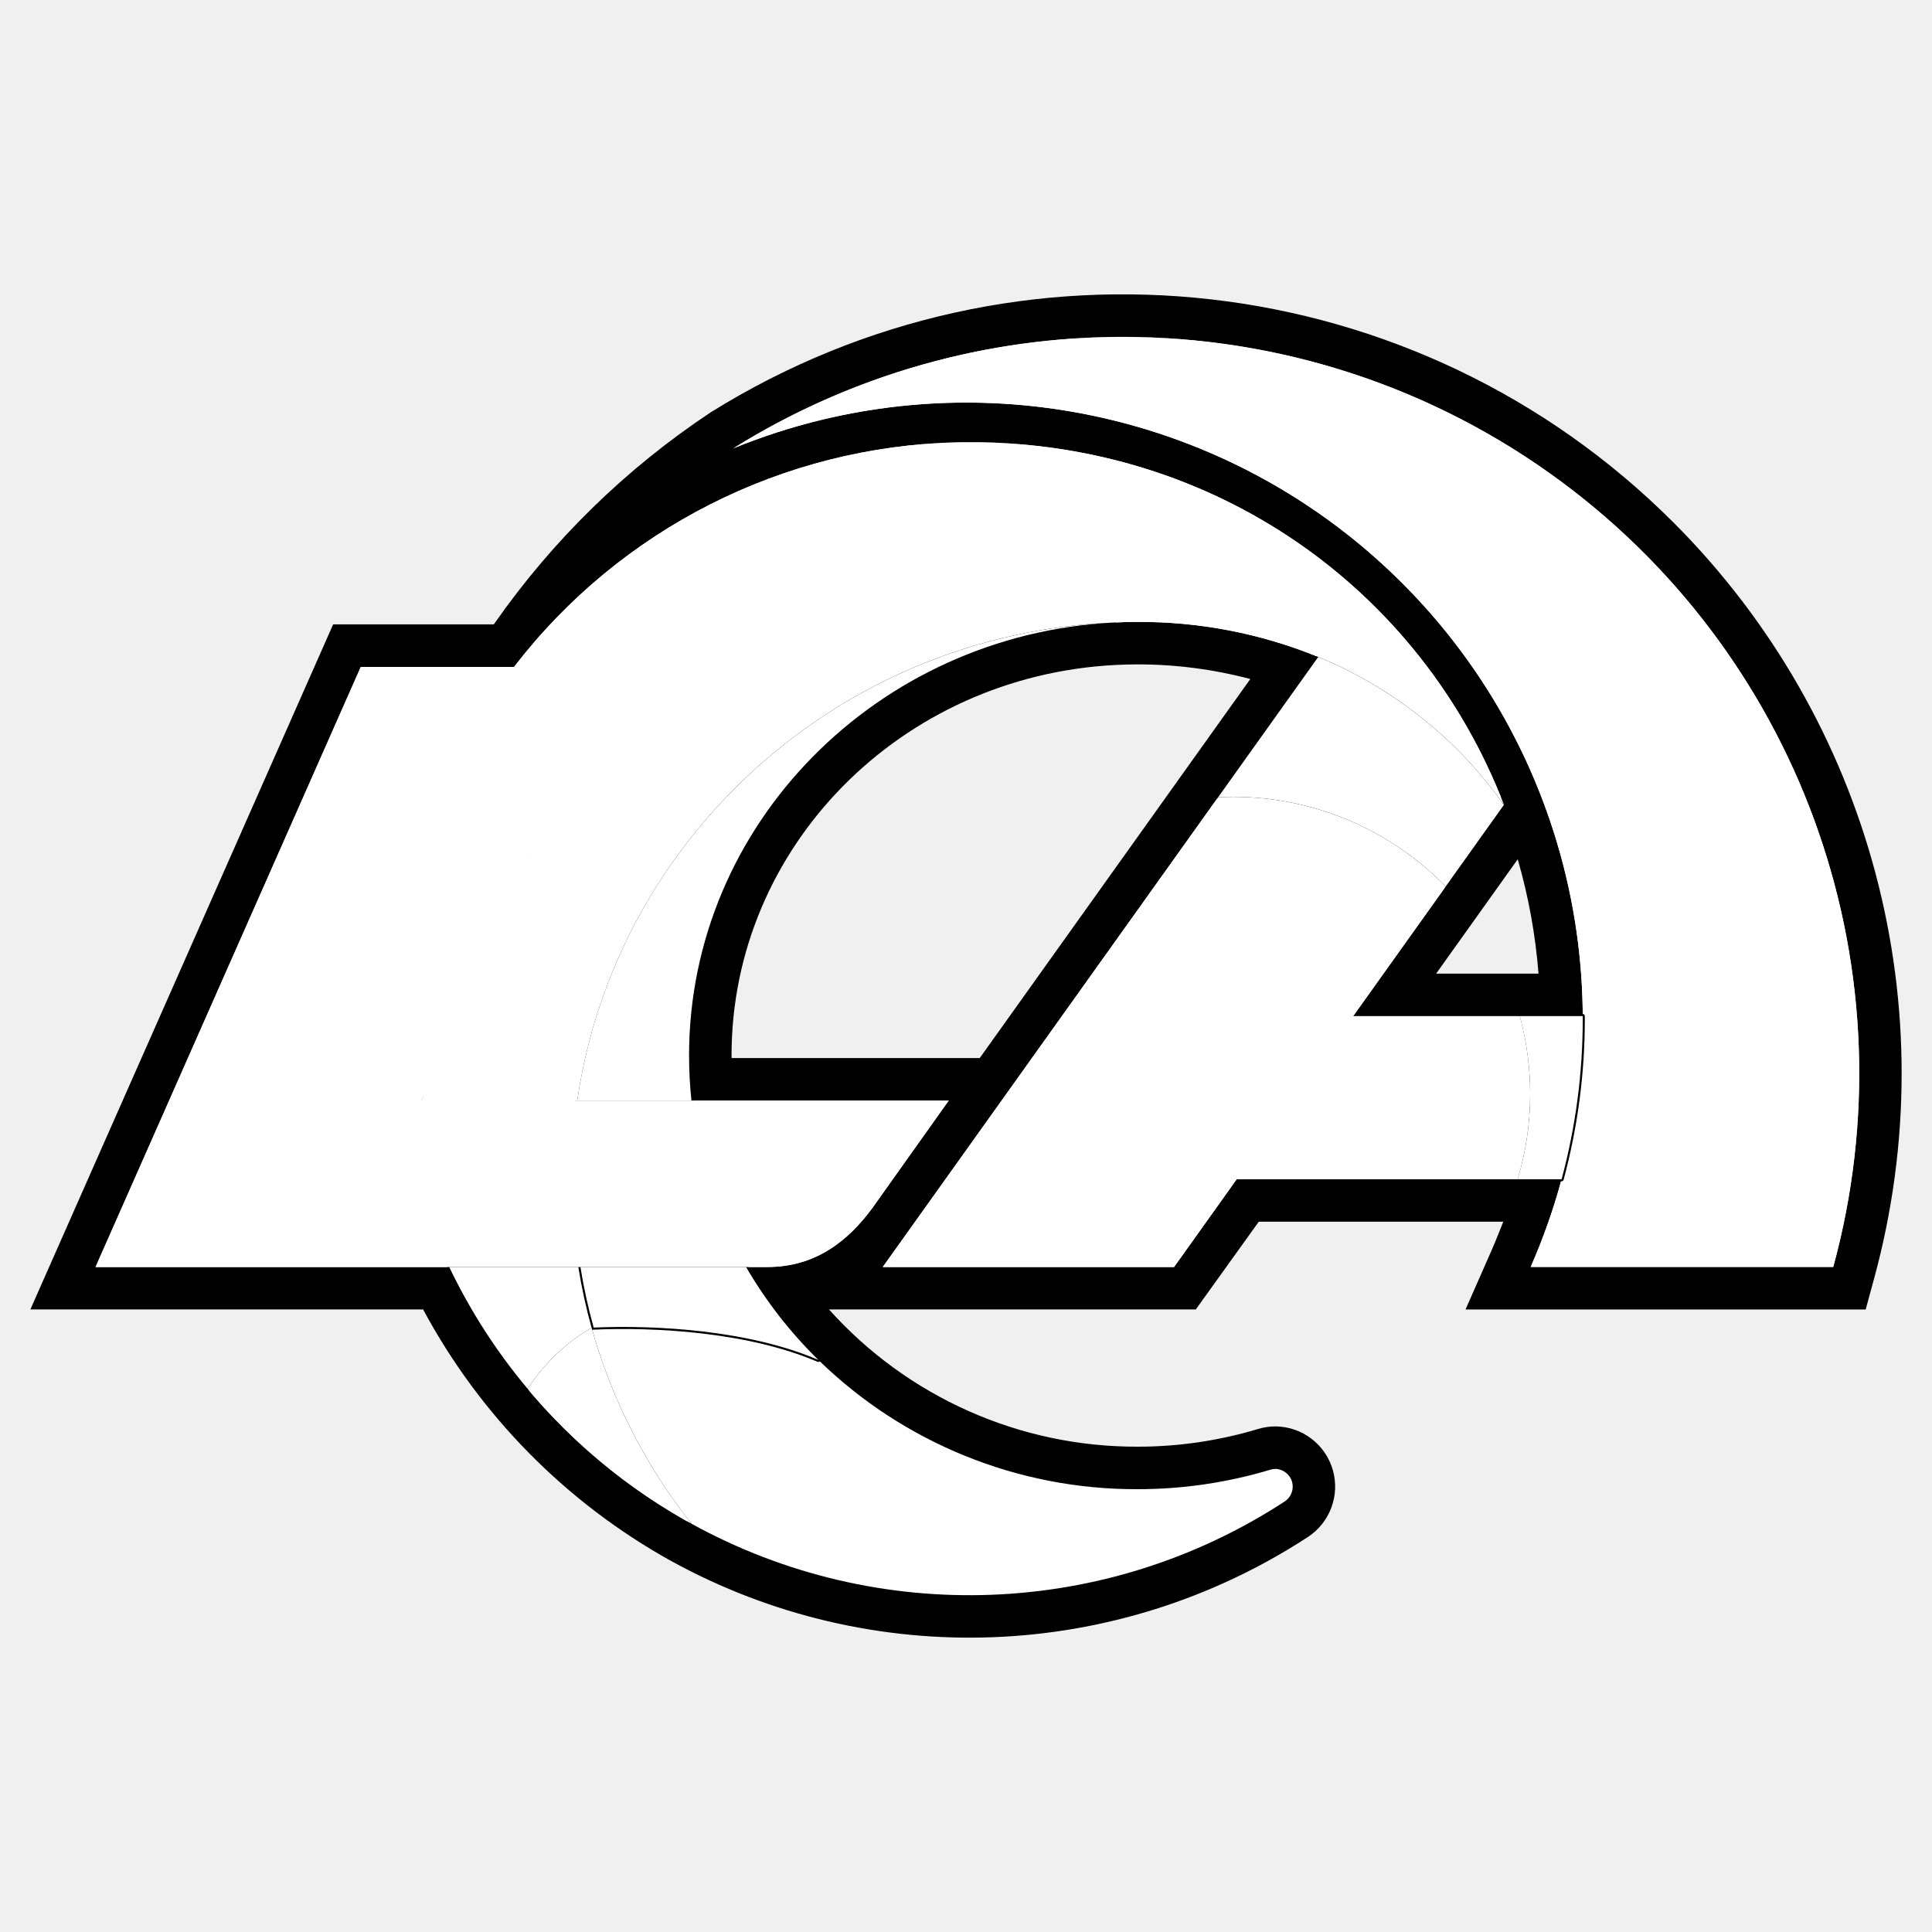
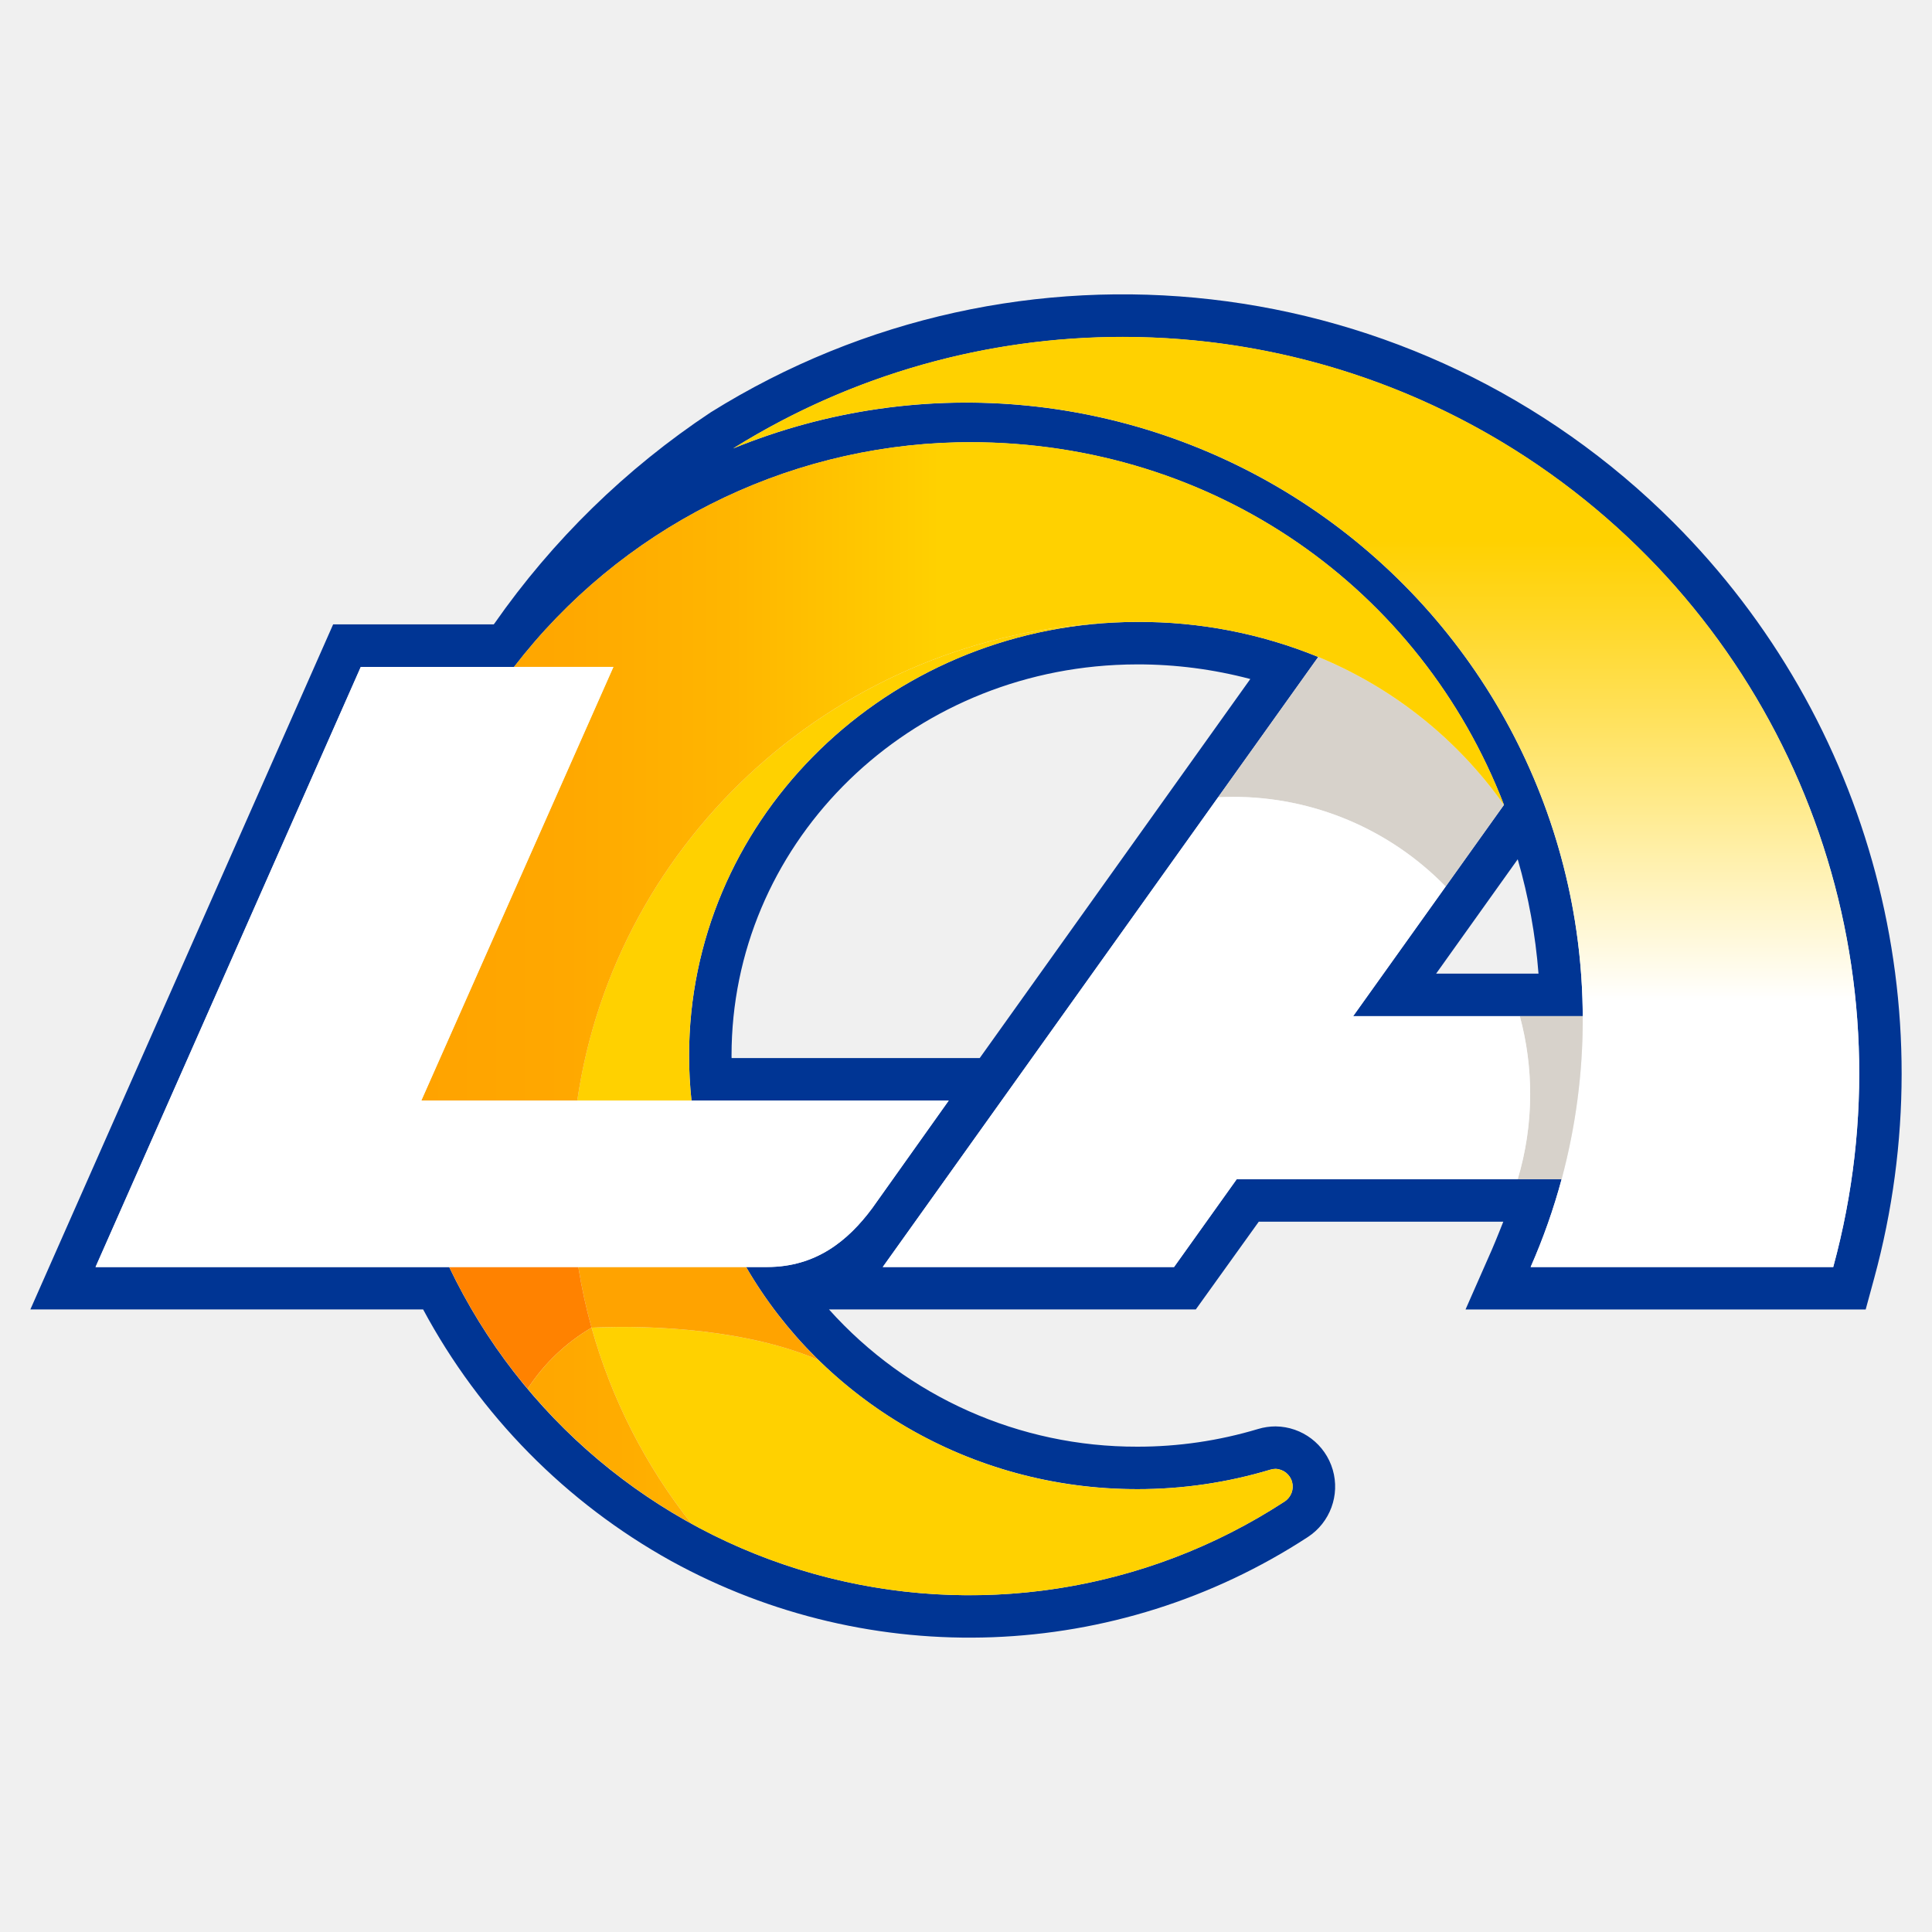
<svg xmlns="http://www.w3.org/2000/svg" xmlns:xlink="http://www.w3.org/1999/xlink" version="1.1" id="Camada_1" x="0px" y="0px" viewBox="0 0 700 700" style="enable-background:new 0 0 700 700;" xml:space="preserve">
  <style type="text/css">
- 	.st0{clip-path:url(#SVGID_00000178205164150351572040000004190597902073591470_);fill:#000000;}
+ 	.st0{clip-path:url(#SVGID_00000178205164150351572040000004190597902073591470_);fill:#003594;}
	
- 		.st1{clip-path:url(#SVGID_00000117666194358701849580000001239516005366997153_);fill:#000000;}
- 	.st2{clip-path:url(#SVGID_00000019661509947651512180000013341419320527228817_);fill:#FFFFFF;stroke:#000000;stroke-width:1.5px;paint-order:stroke;stroke-linejoin:round;vector-effect:non-scaling-stroke;}
- 	.st3{clip-path:url(#SVGID_00000019661509947651512180000013341419320527228817_);fill:#FFFFFF;stroke:#000000;stroke-width:1.5px;paint-order:stroke;stroke-linejoin:round;vector-effect:non-scaling-stroke;}
- 	.st4{clip-path:url(#SVGID_00000019661509947651512180000013341419320527228817_);fill:#FFFFFF;stroke:#000000;stroke-width:1.5px;paint-order:stroke;stroke-linejoin:round;vector-effect:non-scaling-stroke;}
- 	.st5{clip-path:url(#SVGID_00000019661509947651512180000013341419320527228817_);fill:#FFFFFF;stroke:#000000;stroke-width:1.5px;paint-order:stroke;stroke-linejoin:round;vector-effect:non-scaling-stroke;}
+ 		.st1{clip-path:url(#SVGID_00000117666194358701849580000001239516005366997153_);fill:url(#SVGID_00000103240744203414797540000009066277786295910536_);}
+ 	.st2{clip-path:url(#SVGID_00000019661509947651512180000013341419320527228817_);fill:#D7D2CB;}
+ 	.st3{clip-path:url(#SVGID_00000019661509947651512180000013341419320527228817_);fill:#FFD100;}
+ 	.st4{clip-path:url(#SVGID_00000019661509947651512180000013341419320527228817_);fill:#FFA300;}
+ 	.st5{clip-path:url(#SVGID_00000019661509947651512180000013341419320527228817_);fill:#FF8200;}
	
- 		.st6{clip-path:url(#SVGID_00000054223474630637028530000006305825818355876753_);fill:#000000;}
+ 		.st6{clip-path:url(#SVGID_00000054223474630637028530000006305825818355876753_);fill:url(#SVGID_00000038384975688827194370000004762379303540106914_);}
	.st7{clip-path:url(#SVGID_00000167397512395364086590000001834892804697161357_);fill:#FFFFFF;}
</style>
  <g>
    <defs>
      <rect id="SVGID_1_" width="700" height="700" />
    </defs>
    <clipPath id="SVGID_00000168097723476766118720000001748276880458257325_">
      <use xlink:href="#SVGID_1_" style="overflow:visible;" />
    </clipPath>
-     <path style="clip-path:url(#SVGID_00000168097723476766118720000001748276880458257325_);fill:#000000;" d="M606.33,189.31   c-92.82-92.85-237.44-109.4-348.83-39.91c-30.71,20.37-57.31,46.35-78.4,76.57c-0.07,0.09-0.15,0.17-0.23,0.26H120.7L11,474.44   h142.31c20.58,38.36,51.76,70,89.83,91.12c72.61,39.96,161.34,36.62,230.74-8.68c8.03-5.26,11.68-15.15,9-24.36   c-2.69-9.22-11.08-15.59-20.68-15.71c-2.17,0-4.33,0.32-6.41,0.95c-14.18,4.26-28.92,6.42-43.73,6.4   c-42.62,0.1-83.25-17.99-111.7-49.72h132.9l22.82-31.8l88.59,0.01c0,0-2.7,6.85-4.17,10.21l-9.51,21.59h144.98l3.09-11.35   C705.69,365.4,677.93,260.92,606.33,189.31 M664.21,459.06H554.58c4.54-10.3,8.3-20.93,11.23-31.81H448.08l-22.7,31.81H319.84   l157.78-221.03l-0.02-0.01c-20.8-8.5-43.07-12.81-65.53-12.68c-2.87,0-5.72,0.07-8.54,0.22c-85.6,4.31-153.86,73.03-153.86,156.88   c0,5.45,0.29,10.89,0.87,16.31h93.21l-27.76,39.05c-8.76,11.78-20.37,21.26-38.06,21.26h-7.6c27.83,47.99,80.94,80.48,141.75,80.48   c16.31,0.02,32.54-2.36,48.16-7.05c0.64-0.2,1.3-0.3,1.96-0.3c2.8,0.12,5.2,2.02,5.94,4.72c0.74,2.7-0.34,5.57-2.68,7.1   c-50.43,32.93-112.63,42.48-170.62,26.21c-57.99-16.27-106.14-56.78-132.09-111.14H34.62l96.1-217.42h55.52   c38.47-49.99,97.48-79.9,160.54-81.38c1.51-0.03,3.04-0.05,4.55-0.05c88.87,0,163.4,53.18,193.58,131.4l-54.64,76.55h83.19   c-0.34-74.22-37.53-143.42-99.24-184.66c-61.71-41.24-139.88-49.12-208.58-21.04c93.16-58.07,212.37-53.16,300.44,12.38   C654.14,240.37,693.08,353.15,664.21,459.06 M354.97,383.36h-89.9c0-0.3-0.02-0.61-0.02-0.92c0-75.42,61.16-137.58,139.26-141.52   c2.6-0.13,5.21-0.2,7.76-0.2c13.82-0.02,27.58,1.77,40.94,5.3L354.97,383.36z M549.9,311.33c3.91,13.52,6.44,27.4,7.53,41.43   h-37.09L549.9,311.33z" />
+     <path style="clip-path:url(#SVGID_00000168097723476766118720000001748276880458257325_);fill:#003594;" d="M606.33,189.31   c-92.82-92.85-237.44-109.4-348.83-39.91c-30.71,20.37-57.31,46.35-78.4,76.57c-0.07,0.09-0.15,0.17-0.23,0.26H120.7L11,474.44   h142.31c20.58,38.36,51.76,70,89.83,91.12c72.61,39.96,161.34,36.62,230.74-8.68c8.03-5.26,11.68-15.15,9-24.36   c-2.69-9.22-11.08-15.59-20.68-15.71c-2.17,0-4.33,0.32-6.41,0.95c-14.18,4.26-28.92,6.42-43.73,6.4   c-42.62,0.1-83.25-17.99-111.7-49.72h132.9l22.82-31.8l88.59,0.01c0,0-2.7,6.85-4.17,10.21l-9.51,21.59h144.98l3.09-11.35   C705.69,365.4,677.93,260.92,606.33,189.31 M664.21,459.06H554.58c4.54-10.3,8.3-20.93,11.23-31.81H448.08l-22.7,31.81H319.84   l157.78-221.03l-0.02-0.01c-20.8-8.5-43.07-12.81-65.53-12.68c-2.87,0-5.72,0.07-8.54,0.22c-85.6,4.31-153.86,73.03-153.86,156.88   c0,5.45,0.29,10.89,0.87,16.31h93.21l-27.76,39.05c-8.76,11.78-20.37,21.26-38.06,21.26h-7.6c27.83,47.99,80.94,80.48,141.75,80.48   c16.31,0.02,32.54-2.36,48.16-7.05c0.64-0.2,1.3-0.3,1.96-0.3c2.8,0.12,5.2,2.02,5.94,4.72c0.74,2.7-0.34,5.57-2.68,7.1   c-50.43,32.93-112.63,42.48-170.62,26.21c-57.99-16.27-106.14-56.78-132.09-111.14H34.62l96.1-217.42h55.52   c38.47-49.99,97.48-79.9,160.54-81.38c1.51-0.03,3.04-0.05,4.55-0.05c88.87,0,163.4,53.18,193.58,131.4l-54.64,76.55h83.19   c-0.34-74.22-37.53-143.42-99.24-184.66c-61.71-41.24-139.88-49.12-208.58-21.04c93.16-58.07,212.37-53.16,300.44,12.38   C654.14,240.37,693.08,353.15,664.21,459.06 M354.97,383.36h-89.9c0-0.3-0.02-0.61-0.02-0.92c0-75.42,61.16-137.58,139.26-141.52   c2.6-0.13,5.21-0.2,7.76-0.2c13.82-0.02,27.58,1.77,40.94,5.3L354.97,383.36z M549.9,311.33c3.91,13.52,6.44,27.4,7.53,41.43   h-37.09L549.9,311.33z" />
  </g>
  <g>
    <defs>
      <path id="SVGID_00000121958463831303533380000012106586437920757178_" d="M265.64,162.46c84.25-34.44,180.96-14.31,244.47,50.89    c63.51,65.19,81.1,162.4,44.47,245.72h109.64c28.9-105.92-10.04-218.72-98.11-284.26c-47.1-35.05-103.13-52.76-159.3-52.76    C357.94,122.03,308.98,135.43,265.64,162.46" />
    </defs>
    <clipPath id="SVGID_00000057142789260956965060000015320218891117550478_">
      <use xlink:href="#SVGID_00000121958463831303533380000012106586437920757178_" style="overflow:visible;" />
    </clipPath>
    <linearGradient id="SVGID_00000131342987146310844040000004754383447639867064_" gradientUnits="userSpaceOnUse" x1="-1.014164e-05" y1="699.976" x2="1" y2="699.976" gradientTransform="matrix(0 337.0232 -407.9948 0 286065.969 122.0384)">
-       <stop offset="0" style="stop-color:#FFFFFF" />
-       <stop offset="0.217" style="stop-color:#FFFFFF" />
-       <stop offset="0.296" style="stop-color:#FFFFFF" />
-       <stop offset="0.474" style="stop-color:#FFFFFF" />
+       <stop offset="0" style="stop-color:#FFD100" />
+       <stop offset="0.217" style="stop-color:#FFD100" />
+       <stop offset="0.296" style="stop-color:#FFD724" />
+       <stop offset="0.474" style="stop-color:#FFE87F" />
      <stop offset="0.707" style="stop-color:#FFFFFF" />
      <stop offset="1" style="stop-color:#FFFFFF" />
    </linearGradient>
-     <rect x="265.64" y="122.03" style="clip-path:url(#SVGID_00000057142789260956965060000015320218891117550478_);fill:#FFFFFF;stroke:#000000;stroke-width:1.5px;paint-order:stroke;stroke-linejoin:round;vector-effect:non-scaling-stroke;" width="427.47" height="337.03" />
+     <rect x="265.64" y="122.03" style="clip-path:url(#SVGID_00000057142789260956965060000015320218891117550478_);fill:url(#SVGID_00000131342987146310844040000004754383447639867064_);" width="427.47" height="337.03" />
  </g>
  <g>
    <defs>
      <rect id="SVGID_00000039114345265724125620000003846642754220126389_" width="700" height="700" />
    </defs>
    <clipPath id="SVGID_00000163769294591760957140000012014893631034152320_">
      <use xlink:href="#SVGID_00000039114345265724125620000003846642754220126389_" style="overflow:visible;" />
    </clipPath>
-     <path style="clip-path:url(#SVGID_00000163769294591760957140000012014893631034152320_);fill:#FFFFFF;stroke:#000000;stroke-width:1.5px;paint-order:stroke;stroke-linejoin:round;vector-effect:non-scaling-stroke;" d="M544.89,291.63   l-21.1,29.57c-20.23-20.8-48.03-32.52-77.05-32.49c-1.81,0-3.61,0.05-5.39,0.14l36.27-50.82   C504.67,249.16,528,267.75,544.89,291.63 M565.8,427.26c5.1-18.97,7.68-38.52,7.66-58.16v-0.95h-22.81   c5.26,19.39,5,39.86-0.76,59.11L565.8,427.26z" />
-     <path style="clip-path:url(#SVGID_00000163769294591760957140000012014893631034152320_);fill:#FFFFFF;stroke:#000000;stroke-width:1.5px;paint-order:stroke;stroke-linejoin:round;vector-effect:non-scaling-stroke;" d="M465.47,544.01   c-64.64,42.18-147.27,45.29-214.89,8.09c-16.69-21.04-29.01-45.19-36.24-71.05c23.35-1.09,57.17,0.93,82.17,11.68   c30.89,30.15,72.4,46.97,115.57,46.83c16.31,0.02,32.54-2.36,48.17-7.05c0.64-0.2,1.3-0.3,1.96-0.3c2.79,0.12,5.2,2.03,5.94,4.72   C468.89,539.6,467.8,542.47,465.47,544.01 M250.53,398.75c-0.58-5.42-0.87-10.86-0.87-16.31c0-83.86,68.27-152.57,153.87-156.88   c-99.24,4.04-180.51,78-194.38,173.19L250.53,398.75z" />
-     <path style="clip-path:url(#SVGID_00000163769294591760957140000012014893631034152320_);fill:#FFFFFF;stroke:#000000;stroke-width:1.5px;paint-order:stroke;stroke-linejoin:round;vector-effect:non-scaling-stroke;" d="M270.32,459.06h-60.78   c1.18,7.41,2.78,14.75,4.79,21.98c23.35-1.09,57.17,0.93,82.17,11.68C286.3,482.73,277.49,471.41,270.32,459.06" />
-     <path style="clip-path:url(#SVGID_00000163769294591760957140000012014893631034152320_);fill:#FFFFFF;stroke:#000000;stroke-width:1.5px;paint-order:stroke;stroke-linejoin:round;vector-effect:non-scaling-stroke;" d="M162.76,459.06   c7.58,15.84,17.12,30.67,28.41,44.12c5.89-9.08,13.82-16.66,23.16-22.14c-2.01-7.23-3.61-14.57-4.79-21.98H162.76z" />
+     <path style="clip-path:url(#SVGID_00000163769294591760957140000012014893631034152320_);fill:#D7D2CB;" d="M544.89,291.63   l-21.1,29.57c-20.23-20.8-48.03-32.52-77.05-32.49c-1.81,0-3.61,0.05-5.39,0.14l36.27-50.82   C504.67,249.16,528,267.75,544.89,291.63 M565.8,427.26c5.1-18.97,7.68-38.52,7.66-58.16v-0.95h-22.81   c5.26,19.39,5,39.86-0.76,59.11L565.8,427.26z" />
+     <path style="clip-path:url(#SVGID_00000163769294591760957140000012014893631034152320_);fill:#FFD100;" d="M465.47,544.01   c-64.64,42.18-147.27,45.29-214.89,8.09c-16.69-21.04-29.01-45.19-36.24-71.05c23.35-1.09,57.17,0.93,82.17,11.68   c30.89,30.15,72.4,46.97,115.57,46.83c16.31,0.02,32.54-2.36,48.17-7.05c0.64-0.2,1.3-0.3,1.96-0.3c2.79,0.12,5.2,2.03,5.94,4.72   C468.89,539.6,467.8,542.47,465.47,544.01 M250.53,398.75c-0.58-5.42-0.87-10.86-0.87-16.31c0-83.86,68.27-152.57,153.87-156.88   c-99.24,4.04-180.51,78-194.38,173.19L250.53,398.75z" />
+     <path style="clip-path:url(#SVGID_00000163769294591760957140000012014893631034152320_);fill:#FFA300;" d="M270.32,459.06h-60.78   c1.18,7.41,2.78,14.75,4.79,21.98c23.35-1.09,57.17,0.93,82.17,11.68C286.3,482.73,277.49,471.41,270.32,459.06" />
+     <path style="clip-path:url(#SVGID_00000163769294591760957140000012014893631034152320_);fill:#FF8200;" d="M162.76,459.06   c7.58,15.84,17.12,30.67,28.41,44.12c5.89-9.08,13.82-16.66,23.16-22.14c-2.01-7.23-3.61-14.57-4.79-21.98H162.76z" />
  </g>
  <g>
    <defs>
      <path id="SVGID_00000137815486912027407370000000797672895043335561_" d="M214.33,481.04c-9.33,5.48-17.26,13.06-23.16,22.14    c16.61,19.82,36.75,36.41,59.4,48.91C233.88,531.06,221.56,506.9,214.33,481.04L214.33,481.04z M346.78,160.25    c-63.06,1.48-122.07,31.39-160.54,81.38h36.01l-69.6,157.11h56.51c13.87-95.19,95.14-169.16,194.38-173.19    c2.83-0.15,5.68-0.22,8.54-0.22c22.46-0.12,44.73,4.19,65.53,12.68c27.06,11.13,50.4,29.73,67.29,53.62l0.02-0.04    c-30.18-78.22-104.72-131.4-193.59-131.4C349.82,160.21,348.29,160.22,346.78,160.25" />
    </defs>
    <clipPath id="SVGID_00000090975815190762147260000015240549340986497947_">
      <use xlink:href="#SVGID_00000137815486912027407370000000797672895043335561_" style="overflow:visible;" />
    </clipPath>
    <linearGradient id="SVGID_00000003102322404288654960000003535952096284313520_" gradientUnits="userSpaceOnUse" x1="-4.667909e-07" y1="700" x2="1" y2="700" gradientTransform="matrix(392.2644 0 0 391.887 152.6492 -273964.719)">
-       <stop offset="0" style="stop-color:#FFFFFF" />
-       <stop offset="0.134" style="stop-color:#FFFFFF" />
-       <stop offset="0.289" style="stop-color:#FFFFFF" />
-       <stop offset="0.453" style="stop-color:#FFFFFF" />
-       <stop offset="0.478" style="stop-color:#FFFFFF" />
-       <stop offset="1" style="stop-color:#FFFFFF" />
+       <stop offset="0" style="stop-color:#FFA300" />
+       <stop offset="0.134" style="stop-color:#FFA800" />
+       <stop offset="0.289" style="stop-color:#FFB600" />
+       <stop offset="0.453" style="stop-color:#FFCD00" />
+       <stop offset="0.478" style="stop-color:#FFD100" />
+       <stop offset="1" style="stop-color:#FFD100" />
    </linearGradient>
-     <rect x="152.65" y="160.21" style="clip-path:url(#SVGID_00000090975815190762147260000015240549340986497947_);fill:#FFFFFF;stroke:#000000;stroke-width:1.5px;paint-order:stroke;stroke-linejoin:round;vector-effect:non-scaling-stroke;" width="392.27" height="391.89" />
+     <rect x="152.65" y="160.21" style="clip-path:url(#SVGID_00000090975815190762147260000015240549340986497947_);fill:url(#SVGID_00000003102322404288654960000003535952096284313520_);" width="392.27" height="391.89" />
  </g>
  <g>
    <defs>
      <rect id="SVGID_00000080189209919657073550000018169916387750739856_" width="700" height="700" />
    </defs>
    <clipPath id="SVGID_00000065758423667505516120000001177001285454191544_">
      <use xlink:href="#SVGID_00000080189209919657073550000018169916387750739856_" style="overflow:visible;" />
    </clipPath>
    <path style="clip-path:url(#SVGID_00000065758423667505516120000001177001285454191544_);fill:#FFFFFF;" d="M554.41,396.38   c0,10.46-1.52,20.86-4.51,30.88H448.08l-22.7,31.81H319.84l121.51-170.21c1.79-0.09,3.58-0.13,5.39-0.14   c29.02-0.03,56.81,11.69,77.05,32.49l-33.51,46.95h60.38C553.15,377.35,554.41,386.85,554.41,396.38 M130.71,241.64l-96.1,217.43   h243.3c17.7,0,29.31-9.48,38.07-21.26l27.75-39.05H152.65l69.6-157.12H130.71z" />
  </g>
</svg>
